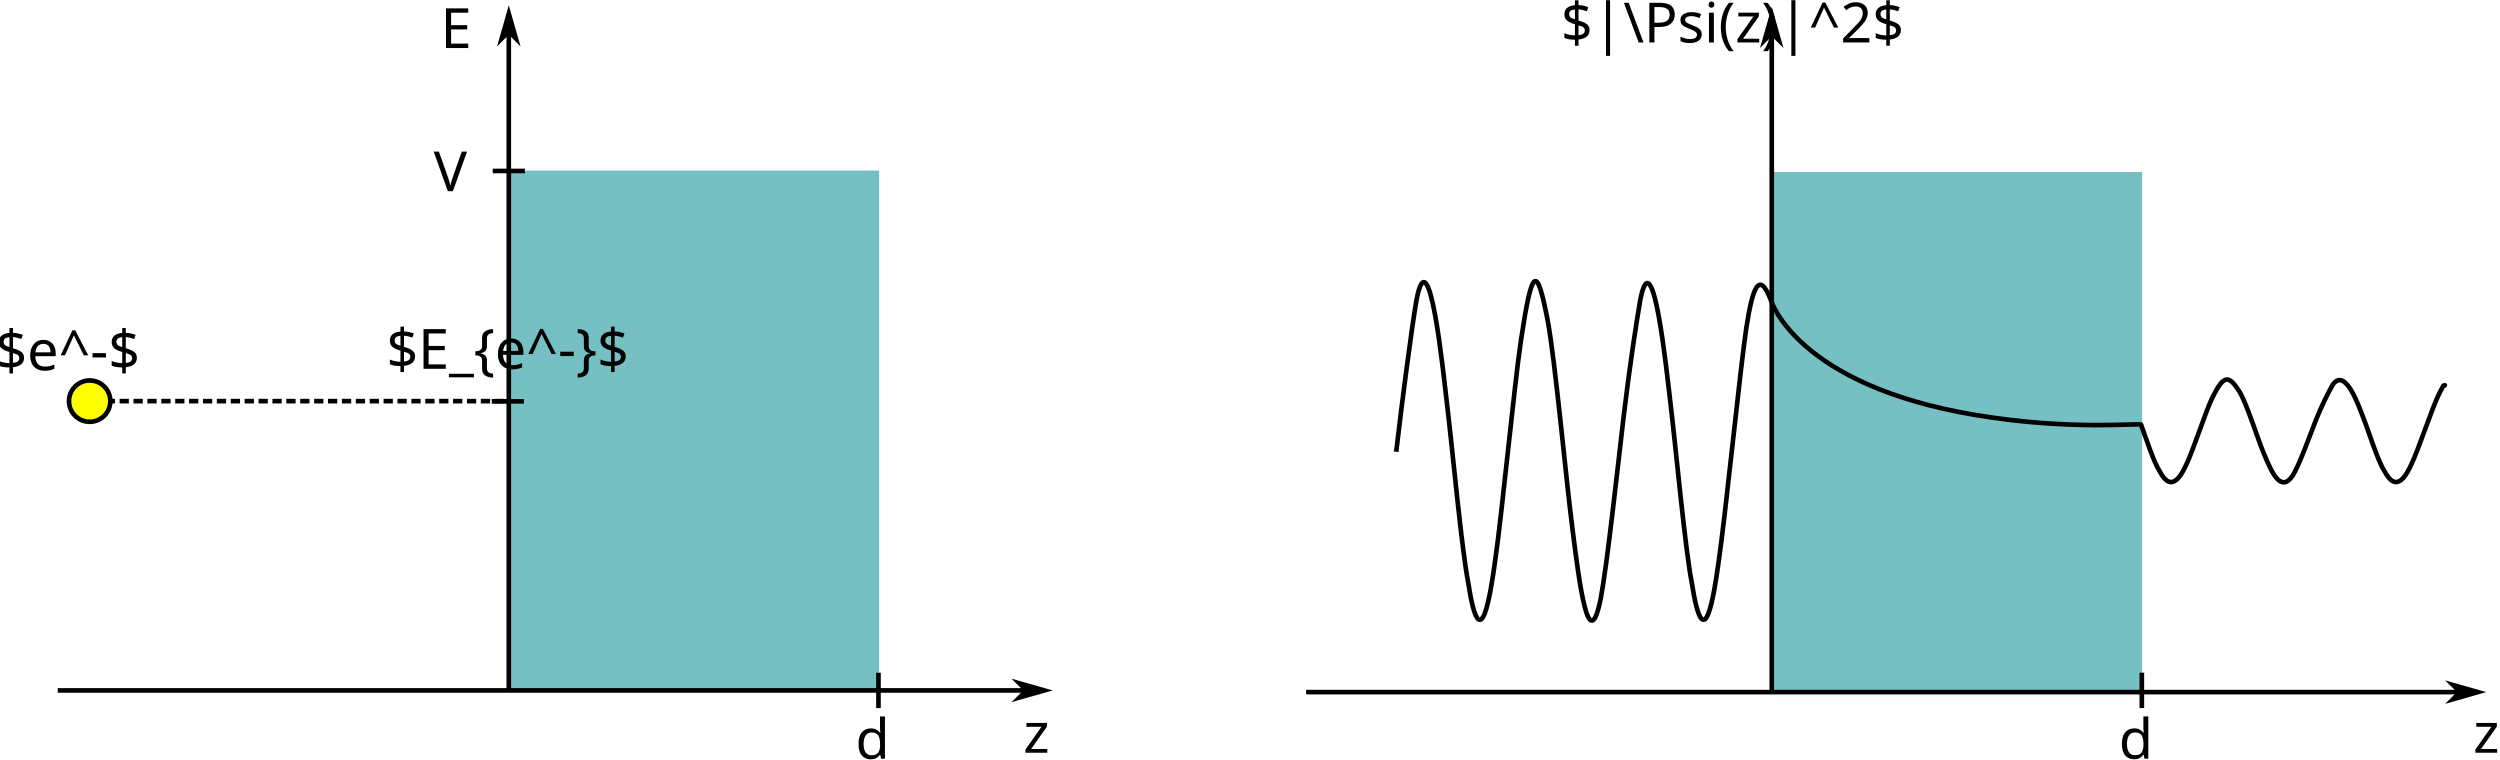
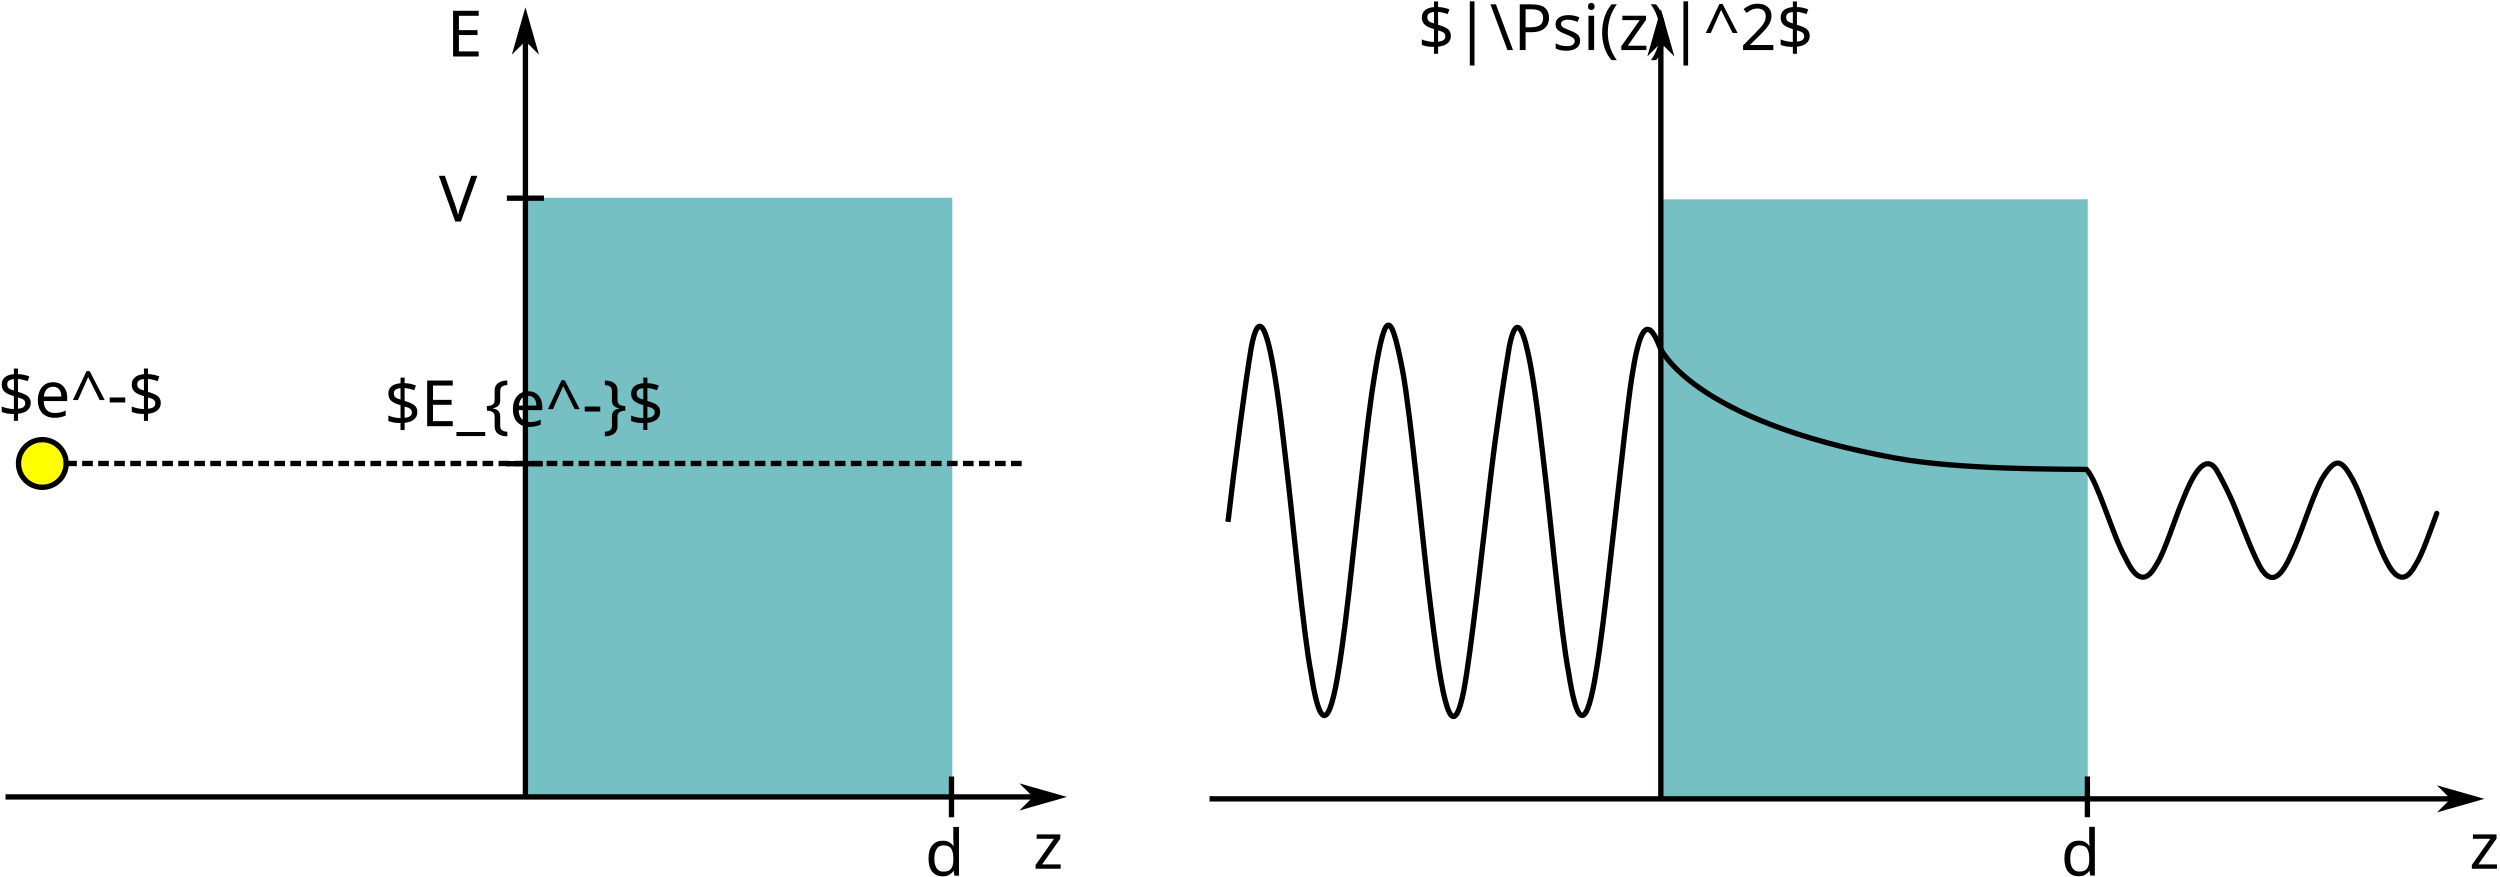
- <svg xmlns="http://www.w3.org/2000/svg" version="1.1" id="svg2" height="163.999" width="539.811">
+ <svg xmlns="http://www.w3.org/2000/svg" version="1.1" id="svg2" height="164.181" width="468.338">
  <defs id="defs4">
    <marker style="overflow:visible" id="Arrow1Mend" refX="0" refY="0" orient="auto">
      <path transform="matrix(-0.4,0,0,-0.4,-4,0)" style="fill-rule:evenodd;stroke:#000000;stroke-width:1pt" d="M 0,0 5,-5 -12.5,0 5,5 0,0 z" id="path3770" />
    </marker>
    <marker style="overflow:visible" id="Arrow1Mend-0" refX="0" refY="0" orient="auto">
      <path transform="matrix(-0.4,0,0,-0.4,-4,0)" style="fill-rule:evenodd;stroke:#000000;stroke-width:1pt" d="M 0,0 5,-5 -12.5,0 5,5 0,0 z" id="path3770-9" />
    </marker>
    <marker style="overflow:visible" id="Arrow1Mend-0-0" refX="0" refY="0" orient="auto">
      <path transform="matrix(-0.4,0,0,-0.4,-4,0)" style="fill-rule:evenodd;stroke:#000000;stroke-width:1pt" d="M 0,0 5,-5 -12.5,0 5,5 0,0 z" id="path3770-9-1" />
    </marker>
  </defs>
-   <g id="layer1" transform="translate(-91.71038,-334.6043)">
+   <g id="layer1" transform="translate(-103.142,-334.3933)">
    <rect style="fill:#76c0c4;fill-opacity:1" y="371.434" x="201.536" height="112.143" width="80" id="rect2985" />
-     <path id="path2987" d="m 104.179,483.684 212.857,0" style="fill:none;stroke:#000000;stroke-width:1px;stroke-linecap:butt;stroke-linejoin:miter;stroke-opacity:1;marker-end:url(#Arrow1Mend)" />
+     <path id="path2987" d="m 104.179,483.684 196.857,0" style="fill:none;stroke:#000000;stroke-width:1px;stroke-linecap:butt;stroke-linejoin:miter;stroke-opacity:1;marker-end:url(#Arrow1Mend)" />
    <path id="path4249" d="m 201.571,483.791 0,-146.071" style="fill:none;stroke:#000000;stroke-width:1px;stroke-linecap:butt;stroke-linejoin:miter;stroke-opacity:1;marker-end:url(#Arrow1Mend-0)" />
-     <text id="text4435" y="497.14" x="312.67" style="font-size:12px;font-style:normal;font-variant:normal;font-weight:normal;font-stretch:normal;text-align:start;line-height:125%;letter-spacing:0px;word-spacing:0px;writing-mode:lr-tb;text-anchor:start;fill:#000000;fill-opacity:1;stroke:none;font-family:Sans;-inkscape-font-specification:Sans" xml:space="preserve">
-       <tspan y="497.14" x="312.67" id="tspan4437">z</tspan>
+     <text id="text4435" y="497.14" x="296.67" style="font-size:12px;font-style:normal;font-variant:normal;font-weight:normal;font-stretch:normal;text-align:start;line-height:125%;letter-spacing:0px;word-spacing:0px;writing-mode:lr-tb;text-anchor:start;fill:#000000;fill-opacity:1;stroke:none;font-family:Sans;-inkscape-font-specification:Sans" xml:space="preserve">
+       <tspan y="497.14" x="296.67" id="tspan4437">z</tspan>
    </text>
    <text id="text4439" y="498.434" x="276.429" style="font-size:12px;font-style:normal;font-variant:normal;font-weight:normal;font-stretch:normal;text-align:start;line-height:125%;letter-spacing:0px;word-spacing:0px;writing-mode:lr-tb;text-anchor:start;fill:#000000;fill-opacity:1;stroke:none;font-family:Sans;-inkscape-font-specification:Sans" xml:space="preserve">
      <tspan y="498.434" x="276.429" id="tspan4441">d</tspan>
    </text>
    <text id="text4443" y="344.978" x="186.865" style="font-size:12px;font-style:normal;font-variant:normal;font-weight:normal;font-stretch:normal;text-align:start;line-height:125%;letter-spacing:0px;word-spacing:0px;writing-mode:lr-tb;text-anchor:start;fill:#000000;fill-opacity:1;stroke:none;font-family:Sans;-inkscape-font-specification:Sans" xml:space="preserve">
      <tspan y="344.978" x="186.865" id="tspan4445">E</tspan>
    </text>
    <text id="text4447" y="375.893" x="185.357" style="font-size:12px;font-style:normal;font-variant:normal;font-weight:normal;font-stretch:normal;text-align:start;line-height:125%;letter-spacing:0px;word-spacing:0px;writing-mode:lr-tb;text-anchor:start;fill:#000000;fill-opacity:1;stroke:none;font-family:Sans;-inkscape-font-specification:Sans" xml:space="preserve">
      <tspan y="375.893" x="185.357" id="tspan4449">V</tspan>
    </text>
-     <text id="text4451" y="414.541" x="90.714" style="font-size:12px;font-style:normal;font-variant:normal;font-weight:normal;font-stretch:normal;text-align:start;line-height:125%;letter-spacing:0px;word-spacing:0px;writing-mode:lr-tb;text-anchor:start;fill:#000000;fill-opacity:1;stroke:none;font-family:Sans;-inkscape-font-specification:Sans" xml:space="preserve">
-       <tspan y="414.541" x="90.714" id="tspan4453">$e^-$</tspan>
+     <text id="text4451" y="412.541" x="102.714" style="font-size:12px;font-style:normal;font-variant:normal;font-weight:normal;font-stretch:normal;text-align:start;line-height:125%;letter-spacing:0px;word-spacing:0px;writing-mode:lr-tb;text-anchor:start;fill:#000000;fill-opacity:1;stroke:none;font-family:Sans;-inkscape-font-specification:Sans" xml:space="preserve">
+       <tspan y="412.541" x="102.714" id="tspan4453">$e^-$</tspan>
    </text>
    <text id="text4455" y="414.24" x="175.144" style="font-size:12px;font-style:normal;font-variant:normal;font-weight:normal;font-stretch:normal;text-align:start;line-height:125%;letter-spacing:0px;word-spacing:0px;writing-mode:lr-tb;text-anchor:start;fill:#000000;fill-opacity:1;stroke:none;font-family:Sans;-inkscape-font-specification:Sans" xml:space="preserve">
      <tspan y="414.24" x="175.144" id="tspan4457">$E_{e^-}$</tspan>
    </text>
    <path id="path4459" d="m 198.099,371.519 6.945,0" style="fill:none;stroke:#000000;stroke-width:1px;stroke-linecap:butt;stroke-linejoin:miter;stroke-opacity:1" />
-     <path id="path4461" d="m 200.536,421.219 -84.821,0" style="fill:none;stroke:#000000;stroke-width:1;stroke-linecap:butt;stroke-linejoin:miter;stroke-miterlimit:4;stroke-opacity:1;stroke-dasharray:2, 1;stroke-dashoffset:0" />
+     <path id="path4461" d="m 294.536,421.219 -178.821,0" style="fill:none;stroke:#000000;stroke-width:1;stroke-linecap:butt;stroke-linejoin:miter;stroke-miterlimit:4;stroke-opacity:1;stroke-dasharray:2, 1;stroke-dashoffset:0" />
    <path transform="translate(8.928571,2.07074)" d="m 106.607,419.148 c 0,2.466 -1.999,4.464 -4.464,4.464 -2.466,0 -4.464,-1.999 -4.464,-4.464 0,-2.466 1.999,-4.464 4.464,-4.464 2.466,0 4.464,1.999 4.464,4.464 z" id="path4463" style="fill:#ffff00;fill-opacity:1;stroke:#000000;stroke-width:1;stroke-miterlimit:4;stroke-opacity:1;stroke-dasharray:none;stroke-dashoffset:0" />
    <path id="path4465" d="m 281.391,479.864 0,7.639" style="fill:none;stroke:#000000;stroke-width:1px;stroke-linecap:butt;stroke-linejoin:miter;stroke-opacity:1" />
-     <rect style="fill:#76c0c4;fill-opacity:1" y="371.732" x="474.251" height="112.143" width="80" id="rect2985-7" />
-     <path id="path2987-0" d="m 373.731,484.048 252.857,0" style="fill:none;stroke:#000000;stroke-width:1px;stroke-linecap:butt;stroke-linejoin:miter;stroke-opacity:1;marker-end:url(#Arrow1Mend)" />
-     <path style="fill:none;stroke:#000000;stroke-width:1;stroke-miterlimit:4;stroke-opacity:1;stroke-dasharray:none;stroke-dashoffset:0" d="m 393.185,432.152 c 1.267,-10.899 3.28,-26.317 4.361,-32.657 2.768,-14.728 5.822,15.851 6.541,21.75 1.268,10.44 3.192,31.785 4.685,39.384 2.639,17.117 4.836,1.766 5.799,-5.108 1.453,-9.963 4.097,-37.704 5.567,-47.529 2.414,-16.104 3.44,-16.062 5.706,-4.446 1.644,8.512 4,34.516 5.381,45.117 1.485,11.748 3.513,28.205 6.125,15.155 1.361,-7.007 3.715,-28.842 4.963,-39.413 1.248,-10.571 2.714,-20.001 3.572,-25.063 2.732,-13.74 5.723,15.772 6.448,21.699 1.269,10.429 3.193,31.811 4.685,39.457 2.672,17.163 4.837,2.094 5.752,-4.342 1.542,-10.413 4.69,-42.086 6.031,-50.845 1.341,-8.759 2.795,-12.411 5.289,-5.888 0.038,0.099 5.534,18.341 44.197,24.793 20.857,3.481 35.537,1.608 35.705,2.122" id="path6166" />
-     <path style="fill:none;stroke:#000000;stroke-width:1;stroke-linecap:round;stroke-miterlimit:4;stroke-opacity:1;stroke-dasharray:none;stroke-dashoffset:0" d="m 554.023,426.308 c 1.216,3.373 2.754,8.117 3.995,10.018 2.655,5.182 4.864,0.534 5.833,-1.546 1.462,-3.016 4.12,-11.414 5.599,-14.388 2.428,-4.875 3.46,-4.862 5.739,-1.346 1.654,2.577 4.024,10.449 5.413,13.658 1.494,3.556 3.534,8.538 6.16,4.588 1.369,-2.121 3.736,-8.731 4.992,-11.931 1.255,-3.2 2.73,-6.055 3.593,-7.587 2.748,-4.159 5.757,4.774 6.486,6.569 1.277,3.157 3.211,9.63 4.713,11.945 2.688,5.196 4.865,0.634 5.786,-1.314 1.551,-3.152 4.612,-12.533 6.066,-15.392 1.454,-2.859 0.684,-1.201 1.213,-1.794" id="path6166-3" />
-     <text id="text4435-0" y="497.14" x="625.738" style="font-size:12px;font-style:normal;font-variant:normal;font-weight:normal;font-stretch:normal;text-align:start;line-height:125%;letter-spacing:0px;word-spacing:0px;writing-mode:lr-tb;text-anchor:start;fill:#000000;fill-opacity:1;stroke:none;font-family:Sans;-inkscape-font-specification:Sans" xml:space="preserve">
-       <tspan y="497.14" x="625.738" id="tspan4437-5">z</tspan>
+     <rect style="fill:#76c0c4;fill-opacity:1" y="371.732" x="414.251" height="112.143" width="80" id="rect2985-7" />
+     <path id="path2987-0" d="m 329.731,484.048 236.857,0" style="fill:none;stroke:#000000;stroke-width:1px;stroke-linecap:butt;stroke-linejoin:miter;stroke-opacity:1;marker-end:url(#Arrow1Mend)" />
+     <path style="fill:none;stroke:#000000;stroke-width:1;stroke-miterlimit:4;stroke-opacity:1;stroke-dasharray:none;stroke-dashoffset:0" d="m 333.185,432.152 c 1.267,-10.899 3.28,-26.317 4.361,-32.657 2.768,-14.728 5.822,15.851 6.541,21.75 1.268,10.44 3.192,31.785 4.685,39.384 2.639,17.117 4.836,1.766 5.799,-5.108 1.453,-9.963 4.097,-37.704 5.567,-47.529 2.414,-16.104 3.44,-16.062 5.706,-4.446 1.644,8.512 4,34.516 5.381,45.117 1.485,11.748 3.513,28.205 6.125,15.155 1.361,-7.007 3.715,-28.842 4.963,-39.413 1.248,-10.571 2.714,-20.001 3.572,-25.063 2.732,-13.74 5.723,15.772 6.448,21.699 1.269,10.429 3.193,31.811 4.685,39.457 2.672,17.163 4.837,2.094 5.752,-4.342 1.542,-10.413 4.69,-42.086 6.031,-50.845 1.341,-8.759 2.795,-12.411 5.289,-5.888 0.038,0.099 5.632,13.774 44.197,20.793 12.295,2.238 31.394,2.022 35.705,2.122" id="path6166" />
+     <path style="fill:none;stroke:#000000;stroke-width:0.983;stroke-linecap:round;stroke-miterlimit:4;stroke-opacity:1;stroke-dasharray:none;stroke-dashoffset:0" d="m 559.637,430.564 c -1.216,3.257 -2.755,7.837 -3.996,9.673 -2.656,5.003 -4.866,0.516 -5.834,-1.493 -1.462,-2.912 -4.122,-11.021 -5.601,-13.893 -2.429,-4.707 -3.461,-4.695 -5.741,-1.3 -1.655,2.488 -4.025,10.089 -5.414,13.188 -1.494,3.434 -3.535,8.244 -6.162,4.43 -1.369,-2.048 -3.737,-8.43 -4.993,-11.521 -1.255,-3.09 -2.731,-5.846 -3.594,-7.326 -2.749,-4.016 -5.758,4.61 -6.488,6.343 -1.277,3.048 -3.212,9.298 -4.714,11.533 -2.688,5.017 -4.867,0.612 -5.787,-1.269 -2.468,-4.382 -5.125,-14.225 -7.281,-16.594" id="path6166-3" />
+     <text id="text4435-0" y="497.14" x="565.738" style="font-size:12px;font-style:normal;font-variant:normal;font-weight:normal;font-stretch:normal;text-align:start;line-height:125%;letter-spacing:0px;word-spacing:0px;writing-mode:lr-tb;text-anchor:start;fill:#000000;fill-opacity:1;stroke:none;font-family:Sans;-inkscape-font-specification:Sans" xml:space="preserve">
+       <tspan y="497.14" x="565.738" id="tspan4437-5">z</tspan>
    </text>
-     <path id="path4249-7" d="m 474.277,484.129 0,-146.071" style="fill:none;stroke:#000000;stroke-width:1px;stroke-linecap:butt;stroke-linejoin:miter;stroke-opacity:1;marker-end:url(#Arrow1Mend-0)" />
-     <text xml:space="preserve" style="font-size:12px;font-style:normal;font-variant:normal;font-weight:normal;font-stretch:normal;text-align:start;line-height:125%;letter-spacing:0px;word-spacing:0px;writing-mode:lr-tb;text-anchor:start;fill:#000000;fill-opacity:1;stroke:none;font-family:Sans;-inkscape-font-specification:Sans" x="428.75" y="343.774" id="text6263">
-       <tspan id="tspan6265" x="428.75" y="343.774">$|\Psi(z)|^2$</tspan>
+     <path id="path4249-7" d="m 414.277,484.129 0,-146.071" style="fill:none;stroke:#000000;stroke-width:1px;stroke-linecap:butt;stroke-linejoin:miter;stroke-opacity:1;marker-end:url(#Arrow1Mend-0)" />
+     <text xml:space="preserve" style="font-size:12px;font-style:normal;font-variant:normal;font-weight:normal;font-stretch:normal;text-align:start;line-height:125%;letter-spacing:0px;word-spacing:0px;writing-mode:lr-tb;text-anchor:start;fill:#000000;fill-opacity:1;stroke:none;font-family:Sans;-inkscape-font-specification:Sans" x="368.75" y="343.774" id="text6263">
+       <tspan id="tspan6265" x="368.75" y="343.774">$|\Psi(z)|^2$</tspan>
    </text>
    <path id="path4459-6" d="m 197.895,421.264 6.945,0" style="fill:none;stroke:#000000;stroke-width:1px;stroke-linecap:butt;stroke-linejoin:miter;stroke-opacity:1" />
-     <text id="text4439-6" y="498.423" x="549.222" style="font-size:12px;font-style:normal;font-variant:normal;font-weight:normal;font-stretch:normal;text-align:start;line-height:125%;letter-spacing:0px;word-spacing:0px;writing-mode:lr-tb;text-anchor:start;fill:#000000;fill-opacity:1;stroke:none;font-family:Sans;-inkscape-font-specification:Sans" xml:space="preserve">
-       <tspan y="498.423" x="549.222" id="tspan4441-5">d</tspan>
+     <text id="text4439-6" y="498.423" x="489.222" style="font-size:12px;font-style:normal;font-variant:normal;font-weight:normal;font-stretch:normal;text-align:start;line-height:125%;letter-spacing:0px;word-spacing:0px;writing-mode:lr-tb;text-anchor:start;fill:#000000;fill-opacity:1;stroke:none;font-family:Sans;-inkscape-font-specification:Sans" xml:space="preserve">
+       <tspan y="498.423" x="489.222" id="tspan4441-5">d</tspan>
    </text>
-     <path id="path4465-4" d="m 554.184,479.853 0,7.639" style="fill:none;stroke:#000000;stroke-width:1px;stroke-linecap:butt;stroke-linejoin:miter;stroke-opacity:1" />
+     <path id="path4465-4" d="m 494.184,479.853 0,7.639" style="fill:none;stroke:#000000;stroke-width:1px;stroke-linecap:butt;stroke-linejoin:miter;stroke-opacity:1" />
  </g>
</svg>
